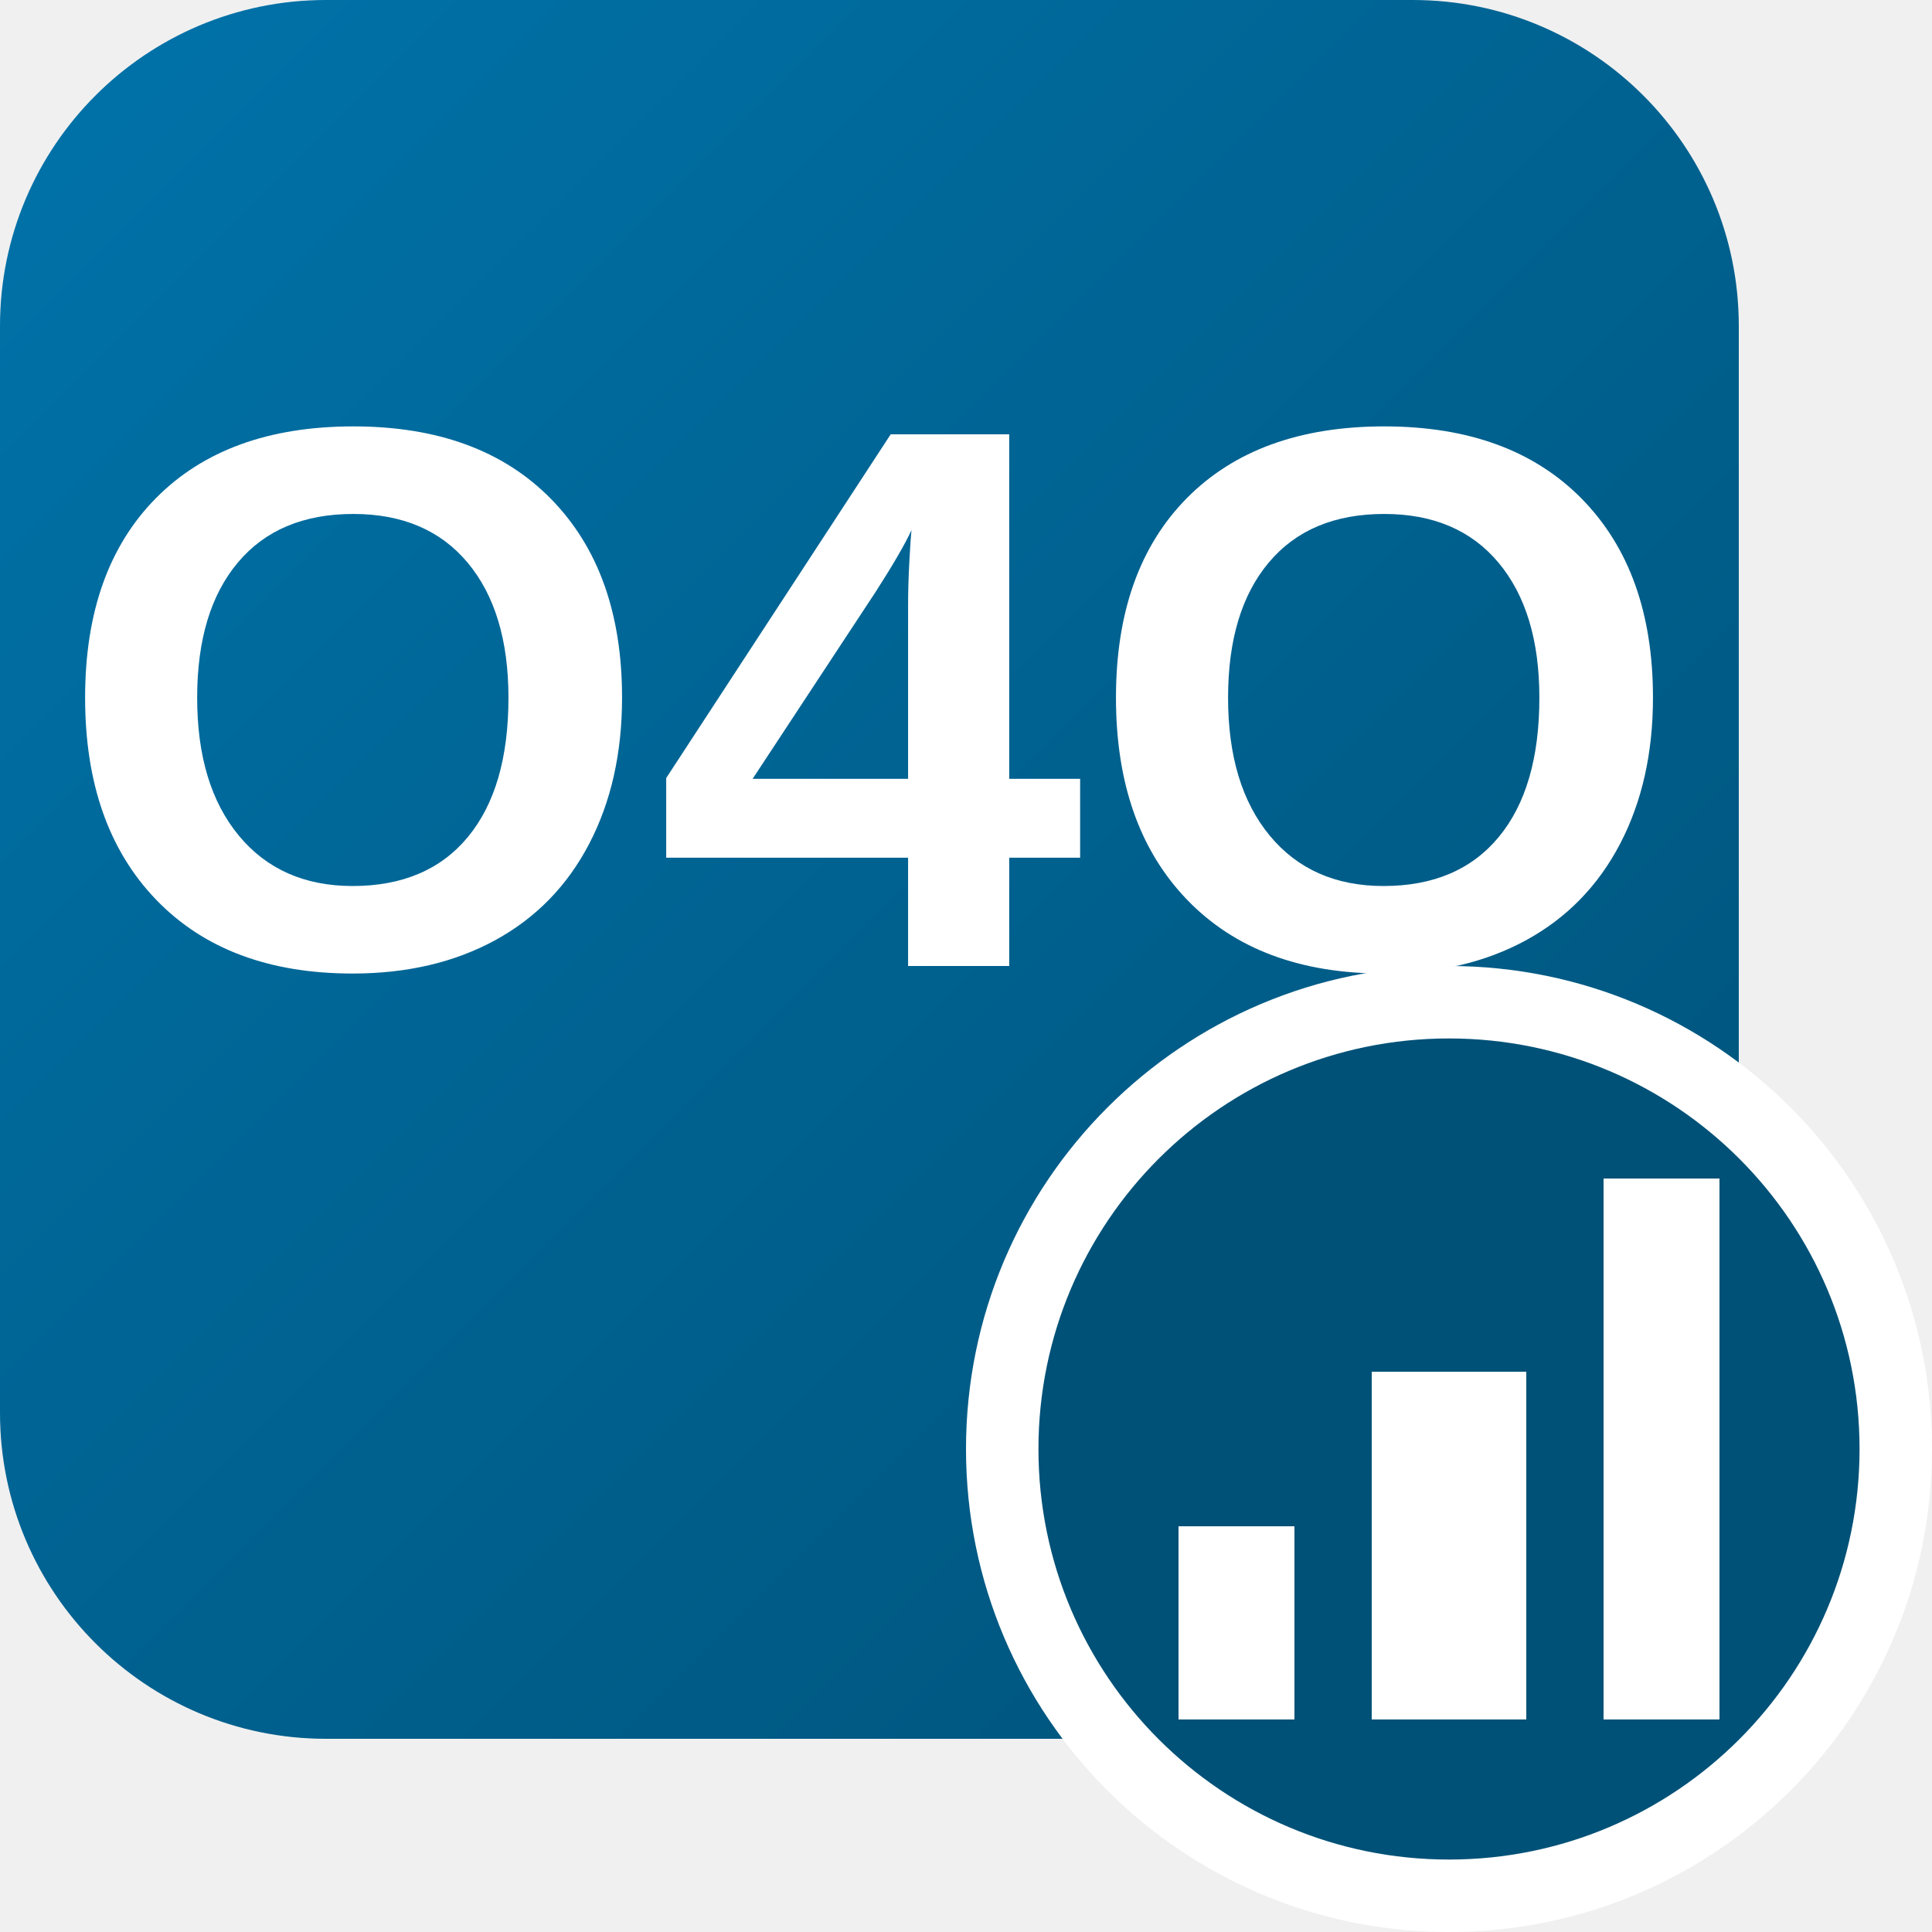
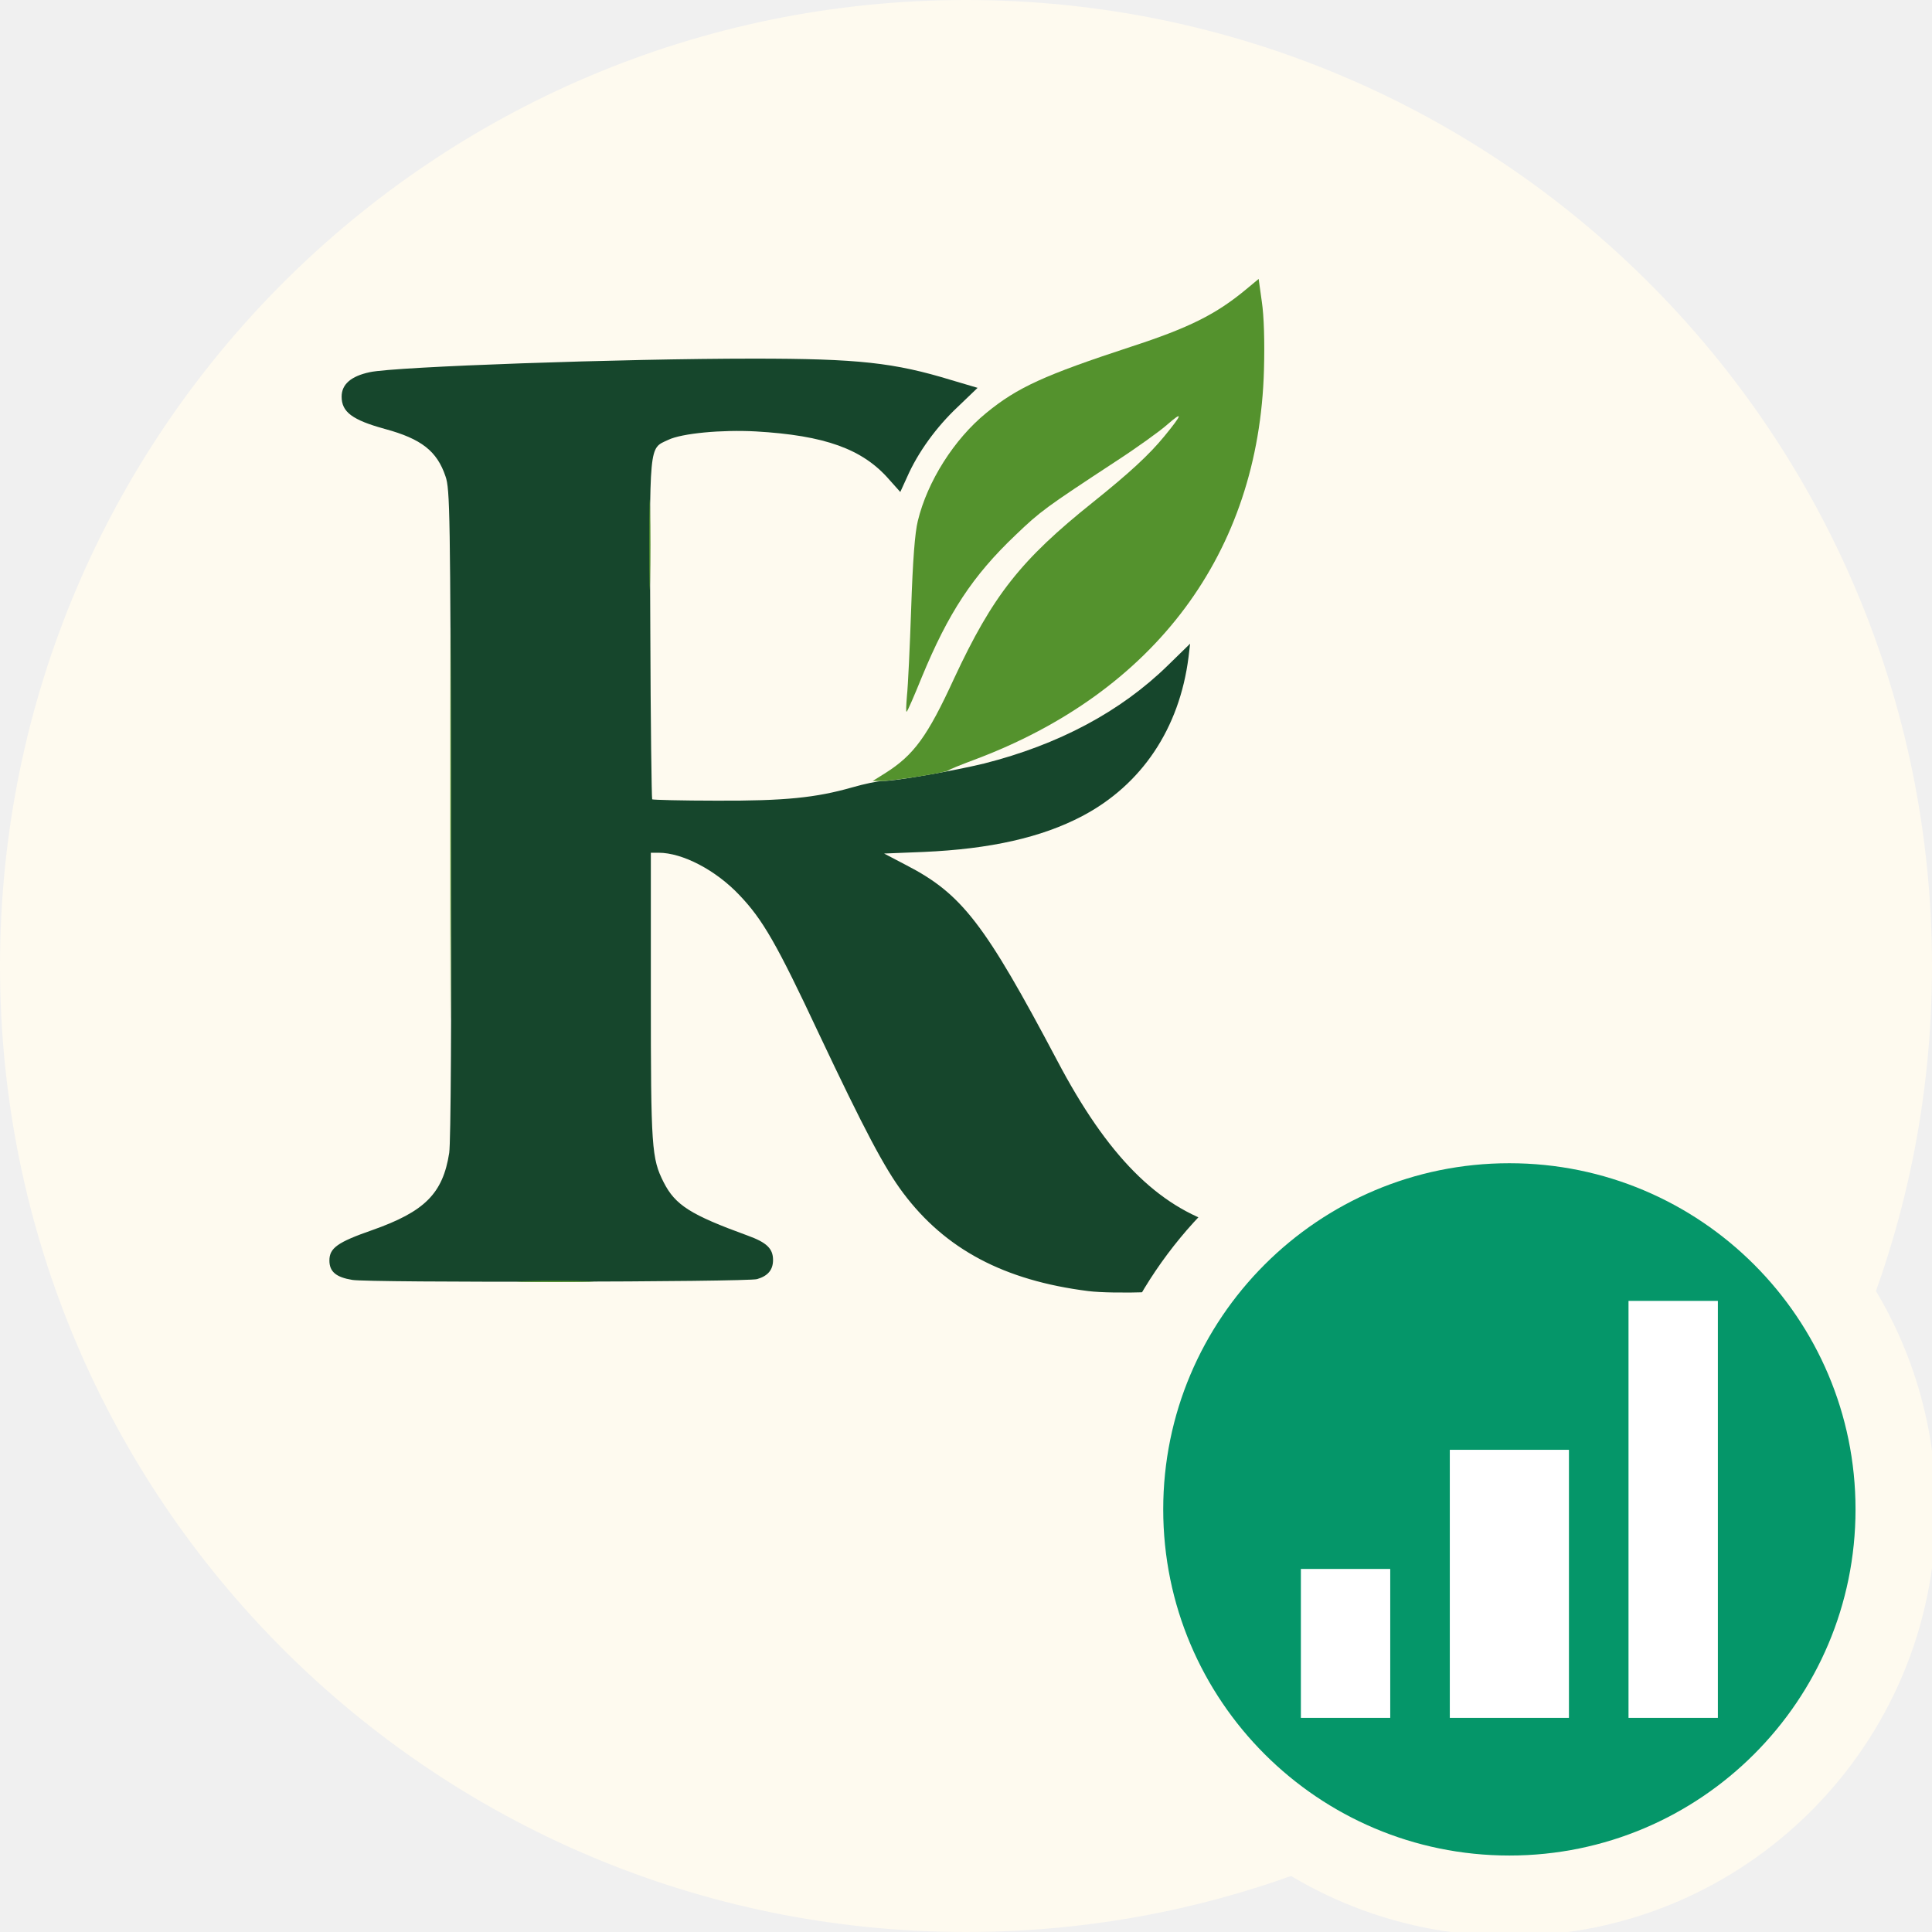
- <svg xmlns="http://www.w3.org/2000/svg" viewBox="0 0 40 40">
-   <defs>
-     <linearGradient id="o4o" x2="1" y2="1">
-       <stop stop-color="#0073aa" />
-       <stop offset="1" stop-color="#005177" />
-     </linearGradient>
-   </defs>
-   <rect width="36" height="36" rx="6.75" fill="url(#o4o)" />
+ <svg xmlns="http://www.w3.org/2000/svg" viewBox="0 0 48 48">
+   <circle cx="24" cy="24" r="24" fill="#fefaef" />
  <style>.compact{display:none}@media(max-width:20px){.regular{display:none}.compact{display:inline}}</style>
  <g class="regular">
-     <path transform="translate(2 -2)" fill="#fff" d="M10.879 16.445Q10.879 18.164 10.199 19.469Q9.52 20.773 8.254 21.465Q6.988 22.156 5.301 22.156Q2.707 22.156 1.234 20.629Q-0.238 19.102 -0.238 16.445Q-0.238 13.797 1.23 12.312Q2.699 10.828 5.316 10.828Q7.934 10.828 9.406 12.328Q10.879 13.828 10.879 16.445ZM8.527 16.445Q8.527 14.664 7.684 13.652Q6.84 12.641 5.316 12.641Q3.77 12.641 2.926 13.645Q2.082 14.648 2.082 16.445Q2.082 18.258 2.945 19.301Q3.809 20.344 5.301 20.344Q6.848 20.344 7.688 19.328Q8.527 18.312 8.527 16.445Z M18.895 19.758V22.0H16.801V19.758H11.793V18.109L16.441 10.992H18.895V18.125H20.363V19.758ZM16.801 14.523Q16.801 14.102 16.828 13.609Q16.855 13.117 16.871 12.977Q16.668 13.414 16.137 14.242L13.582 18.125H16.801Z M32.223 16.445Q32.223 18.164 31.543 19.469Q30.863 20.773 29.598 21.465Q28.332 22.156 26.645 22.156Q24.051 22.156 22.578 20.629Q21.105 19.102 21.105 16.445Q21.105 13.797 22.574 12.312Q24.043 10.828 26.66 10.828Q29.277 10.828 30.75 12.328Q32.223 13.828 32.223 16.445ZM29.871 16.445Q29.871 14.664 29.027 13.652Q28.184 12.641 26.66 12.641Q25.113 12.641 24.27 13.645Q23.426 14.648 23.426 16.445Q23.426 18.258 24.289 19.301Q25.152 20.344 26.645 20.344Q28.191 20.344 29.031 19.328Q29.871 18.312 29.871 16.445Z" />
-     <circle cx="30" cy="30" r="10" fill="#fff" />
-     <circle cx="30" cy="30" r="8.5" fill="#005177" />
-     <g transform="translate(23.6 23.6) scale(.8)" fill="#fff">
+     <g transform="translate(0 0) scale(0.066)" fill-rule="evenodd">
+       <path fill="#16462c" d="M409.6 486.0C378.0 482.0 355.9 470.3 340.0 449.1C333.0 439.8 325.4 425.4 308.2 389.0C292.4 355.3 287.1 346.1 278.3 336.9C269.4 327.5 256.9 321.0 247.9 321.0L245.0 321.0 L245.0 374.9C245.0 432.1 245.3 436.1 249.8 445.0C254.2 453.7 260.0 457.3 281.4 465.1C288.6 467.7 291.0 470.0 291.0 474.3C291.0 478.0 289.1 480.3 285.0 481.5C281.5 482.6 138.6 482.9 132.6 481.8C126.5 480.8 124.0 478.7 124.0 474.5C124.0 469.8 127.1 467.6 140.0 463.1C159.9 456.1 166.7 449.3 169.1 434.0C169.7 429.8 170.0 384.1 169.8 306.0C169.5 193.1 169.4 184.1 167.7 179.3C164.5 169.8 158.6 165.2 145.0 161.5C132.6 158.1 128.6 155.1 128.6 149.3C128.6 144.7 132.1 141.6 139.2 140.1C148.7 138.0 234.5 135.0 283.6 135.0C323.1 135.0 336.6 136.5 358.2 143.1L368.0 146.0 L360.5 153.2C352.4 160.8 345.5 170.4 341.5 179.5L338.9 185.2 L334.7 180.5C324.7 169.0 310.5 163.9 284.5 162.4C271.8 161.7 256.6 163.1 251.5 165.6C244.2 169.0 244.5 166.0 244.8 236.9C244.9 271.8 245.3 300.6 245.5 300.9C245.8 301.1 256.7 301.4 269.8 301.4C295.5 301.5 307.1 300.3 320.8 296.4C325.3 295.1 330.5 294.0 332.3 294.0C337.3 294.0 359.4 290.1 370.5 287.4C398.5 280.3 421.8 267.9 439.6 250.5L448.0 242.3 L447.4 247.4C444.0 274.2 429.8 295.4 407.4 307.2C392.0 315.3 372.7 319.6 347.7 320.7L332.8 321.3 L341.2 325.7C362.1 336.5 370.7 347.7 398.0 399.3C416.8 435.0 435.7 454.1 459.3 461.3C463.8 462.7 469.7 464.3 472.5 464.9C478.9 466.5 480.0 467.5 480.0 472.0C480.0 478.4 474.7 481.2 456.0 484.5C445.7 486.4 419.1 487.2 409.6 486.0Z" />
+       <path fill="#54922d" d="M197.2 482.3C203.7 482.1 214.3 482.1 220.8 482.3C227.2 482.4 221.9 482.6 209.0 482.6C196.1 482.6 190.8 482.4 197.2 482.3ZM169.5 310.0C169.5 244.3 169.6 217.4 169.7 250.3C169.9 283.1 169.9 336.9 169.7 369.8C169.6 402.6 169.5 375.7 169.5 310.0ZM333.3 291.0C344.0 284.2 349.1 277.3 359.2 255.3C373.7 224.2 384.2 210.8 411.5 189.0C425.2 178.0 432.6 171.2 438.4 164.1C445.2 155.8 445.5 154.5 439.2 160.0C436.6 162.3 428.0 168.5 420.0 173.7C393.5 191.1 391.7 192.4 382.3 201.4C366.1 216.8 357.0 230.7 347.0 254.9C344.2 261.8 341.7 267.6 341.3 267.9C341.0 268.2 341.1 265.6 341.4 262.0C341.8 258.4 342.5 243.6 343.0 229.0C343.6 210.9 344.4 200.5 345.5 196.1C349.1 181.2 359.2 165.3 371.2 155.5C383.0 145.8 393.2 141.2 425.8 130.5C447.6 123.4 457.8 118.3 469.1 108.9L473.8 105.0 L475.0 113.6C475.8 118.9 476.1 128.6 475.8 139.3C473.9 208.0 434.8 260.6 366.5 286.1C361.6 287.9 357.3 289.7 357.0 290.0C356.3 290.8 336.1 294.0 331.9 294.0L328.5 294.0 L333.3 291.0ZM244.4 205.0C244.4 189.9 244.6 183.7 244.7 191.2C244.9 198.8 244.9 211.2 244.7 218.8C244.6 226.3 244.4 220.1 244.4 205.0Z" />
+     </g>
+     <circle cx="37.5" cy="37.5" r="9.6" fill="#059669" stroke="#fefaef" stroke-width="2" />
+     <g transform="translate(31.58 31.58) scale(0.74)" fill="#fff">
      <path d="M1 10h3v5H1Zm5-4h4v9H6Zm6-5h3v14h-3Z" />
    </g>
  </g>
  <g class="compact">
-     <path transform="translate(2 -5.5)" fill="#fff" d="M10.879 16.445Q10.879 18.164 10.199 19.469Q9.52 20.773 8.254 21.465Q6.988 22.156 5.301 22.156Q2.707 22.156 1.234 20.629Q-0.238 19.102 -0.238 16.445Q-0.238 13.797 1.23 12.312Q2.699 10.828 5.316 10.828Q7.934 10.828 9.406 12.328Q10.879 13.828 10.879 16.445ZM8.527 16.445Q8.527 14.664 7.684 13.652Q6.84 12.641 5.316 12.641Q3.77 12.641 2.926 13.645Q2.082 14.648 2.082 16.445Q2.082 18.258 2.945 19.301Q3.809 20.344 5.301 20.344Q6.848 20.344 7.688 19.328Q8.527 18.312 8.527 16.445Z M18.895 19.758V22.0H16.801V19.758H11.793V18.109L16.441 10.992H18.895V18.125H20.363V19.758ZM16.801 14.523Q16.801 14.102 16.828 13.609Q16.855 13.117 16.871 12.977Q16.668 13.414 16.137 14.242L13.582 18.125H16.801Z M32.223 16.445Q32.223 18.164 31.543 19.469Q30.863 20.773 29.598 21.465Q28.332 22.156 26.645 22.156Q24.051 22.156 22.578 20.629Q21.105 19.102 21.105 16.445Q21.105 13.797 22.574 12.312Q24.043 10.828 26.66 10.828Q29.277 10.828 30.75 12.328Q32.223 13.828 32.223 16.445ZM29.871 16.445Q29.871 14.664 29.027 13.652Q28.184 12.641 26.66 12.641Q25.113 12.641 24.27 13.645Q23.426 14.648 23.426 16.445Q23.426 18.258 24.289 19.301Q25.152 20.344 26.645 20.344Q28.191 20.344 29.031 19.328Q29.871 18.312 29.871 16.445Z" />
-     <circle cx="29" cy="29" r="11" fill="#fff" />
-     <circle cx="29" cy="29" r="9.5" fill="#005177" />
-     <g transform="translate(21.8 21.8) scale(.9)" fill="#fff">
+     <g transform="translate(-6 -5.5) scale(0.064)" fill-rule="evenodd">
+       <path fill="#16462c" d="M409.6 486.0C378.0 482.0 355.9 470.3 340.0 449.1C333.0 439.8 325.4 425.4 308.2 389.0C292.4 355.3 287.1 346.1 278.3 336.9C269.4 327.5 256.9 321.0 247.9 321.0L245.0 321.0 L245.0 374.9C245.0 432.1 245.3 436.1 249.8 445.0C254.2 453.7 260.0 457.3 281.4 465.1C288.6 467.7 291.0 470.0 291.0 474.3C291.0 478.0 289.1 480.3 285.0 481.5C281.5 482.6 138.6 482.9 132.6 481.8C126.5 480.8 124.0 478.7 124.0 474.5C124.0 469.8 127.1 467.6 140.0 463.1C159.9 456.1 166.7 449.3 169.1 434.0C169.7 429.8 170.0 384.1 169.8 306.0C169.5 193.1 169.4 184.1 167.7 179.3C164.5 169.8 158.6 165.2 145.0 161.5C132.6 158.1 128.6 155.1 128.6 149.3C128.6 144.7 132.1 141.6 139.2 140.1C148.7 138.0 234.5 135.0 283.6 135.0C323.1 135.0 336.6 136.5 358.2 143.1L368.0 146.0 L360.5 153.2C352.4 160.8 345.5 170.4 341.5 179.5L338.9 185.2 L334.7 180.5C324.7 169.0 310.5 163.9 284.5 162.4C271.8 161.7 256.6 163.1 251.5 165.6C244.2 169.0 244.5 166.0 244.8 236.9C244.9 271.8 245.3 300.6 245.5 300.9C245.8 301.1 256.7 301.4 269.8 301.4C295.5 301.5 307.1 300.3 320.8 296.4C325.3 295.1 330.5 294.0 332.3 294.0C337.3 294.0 359.4 290.1 370.5 287.4C398.5 280.3 421.8 267.9 439.6 250.5L448.0 242.3 L447.4 247.4C444.0 274.2 429.8 295.4 407.4 307.2C392.0 315.3 372.7 319.6 347.7 320.7L332.8 321.3 L341.2 325.7C362.1 336.5 370.7 347.7 398.0 399.3C416.8 435.0 435.7 454.1 459.3 461.3C463.8 462.7 469.7 464.3 472.5 464.9C478.9 466.5 480.0 467.5 480.0 472.0C480.0 478.4 474.7 481.2 456.0 484.5C445.7 486.4 419.1 487.2 409.6 486.0Z" />
+       <path fill="#54922d" d="M197.2 482.3C203.7 482.1 214.3 482.1 220.8 482.3C227.2 482.4 221.9 482.6 209.0 482.6C196.1 482.6 190.8 482.4 197.2 482.3ZM169.5 310.0C169.5 244.3 169.6 217.4 169.7 250.3C169.9 283.1 169.9 336.9 169.7 369.8C169.6 402.6 169.5 375.7 169.5 310.0ZM333.3 291.0C344.0 284.2 349.1 277.3 359.2 255.3C373.7 224.2 384.2 210.8 411.5 189.0C425.2 178.0 432.6 171.2 438.4 164.1C445.2 155.8 445.5 154.5 439.2 160.0C436.6 162.3 428.0 168.5 420.0 173.7C393.5 191.1 391.7 192.4 382.3 201.4C366.1 216.8 357.0 230.7 347.0 254.9C344.2 261.8 341.7 267.6 341.3 267.9C341.0 268.2 341.1 265.6 341.4 262.0C341.8 258.4 342.5 243.6 343.0 229.0C343.6 210.9 344.4 200.5 345.5 196.1C349.1 181.2 359.2 165.3 371.2 155.5C383.0 145.8 393.2 141.2 425.8 130.5C447.6 123.4 457.8 118.3 469.1 108.9L473.8 105.0 L475.0 113.6C475.8 118.9 476.1 128.6 475.8 139.3C473.9 208.0 434.8 260.6 366.5 286.1C361.6 287.9 357.3 289.7 357.0 290.0C356.3 290.8 336.1 294.0 331.9 294.0L328.5 294.0 L333.3 291.0ZM244.4 205.0C244.4 189.9 244.6 183.7 244.7 191.2C244.9 198.8 244.9 211.2 244.7 218.8C244.6 226.3 244.4 220.1 244.4 205.0Z" />
+     </g>
+     <circle cx="34.5" cy="34.5" r="13" fill="#059669" stroke="#fefaef" stroke-width="2.2" />
+     <g transform="translate(26.1 26.1) scale(1.05)" fill="#fff">
      <path d="M1 10h3v5H1Zm5-4h4v9H6Zm6-5h3v14h-3Z" />
    </g>
  </g>
</svg>
